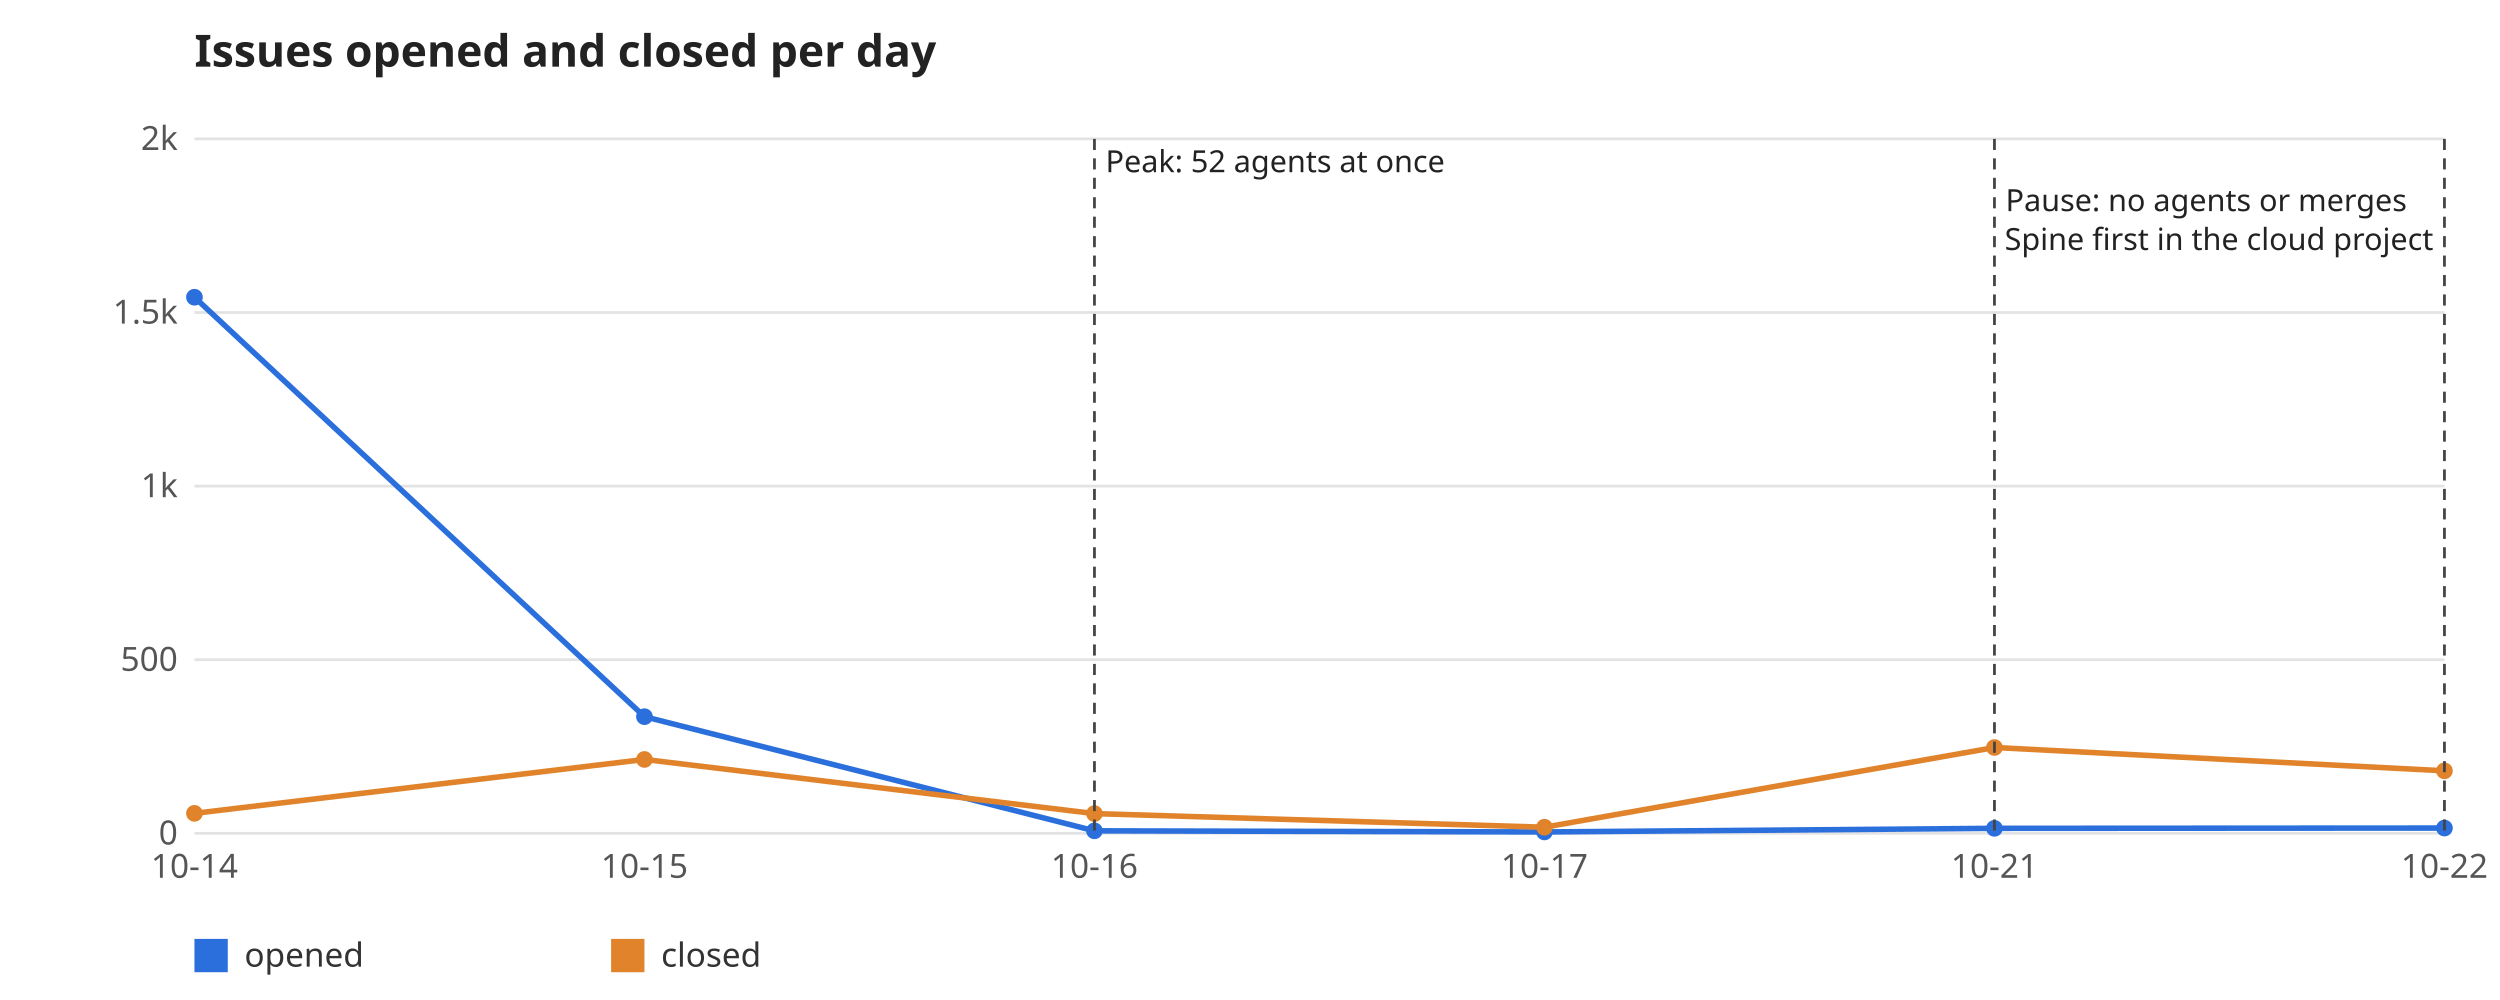
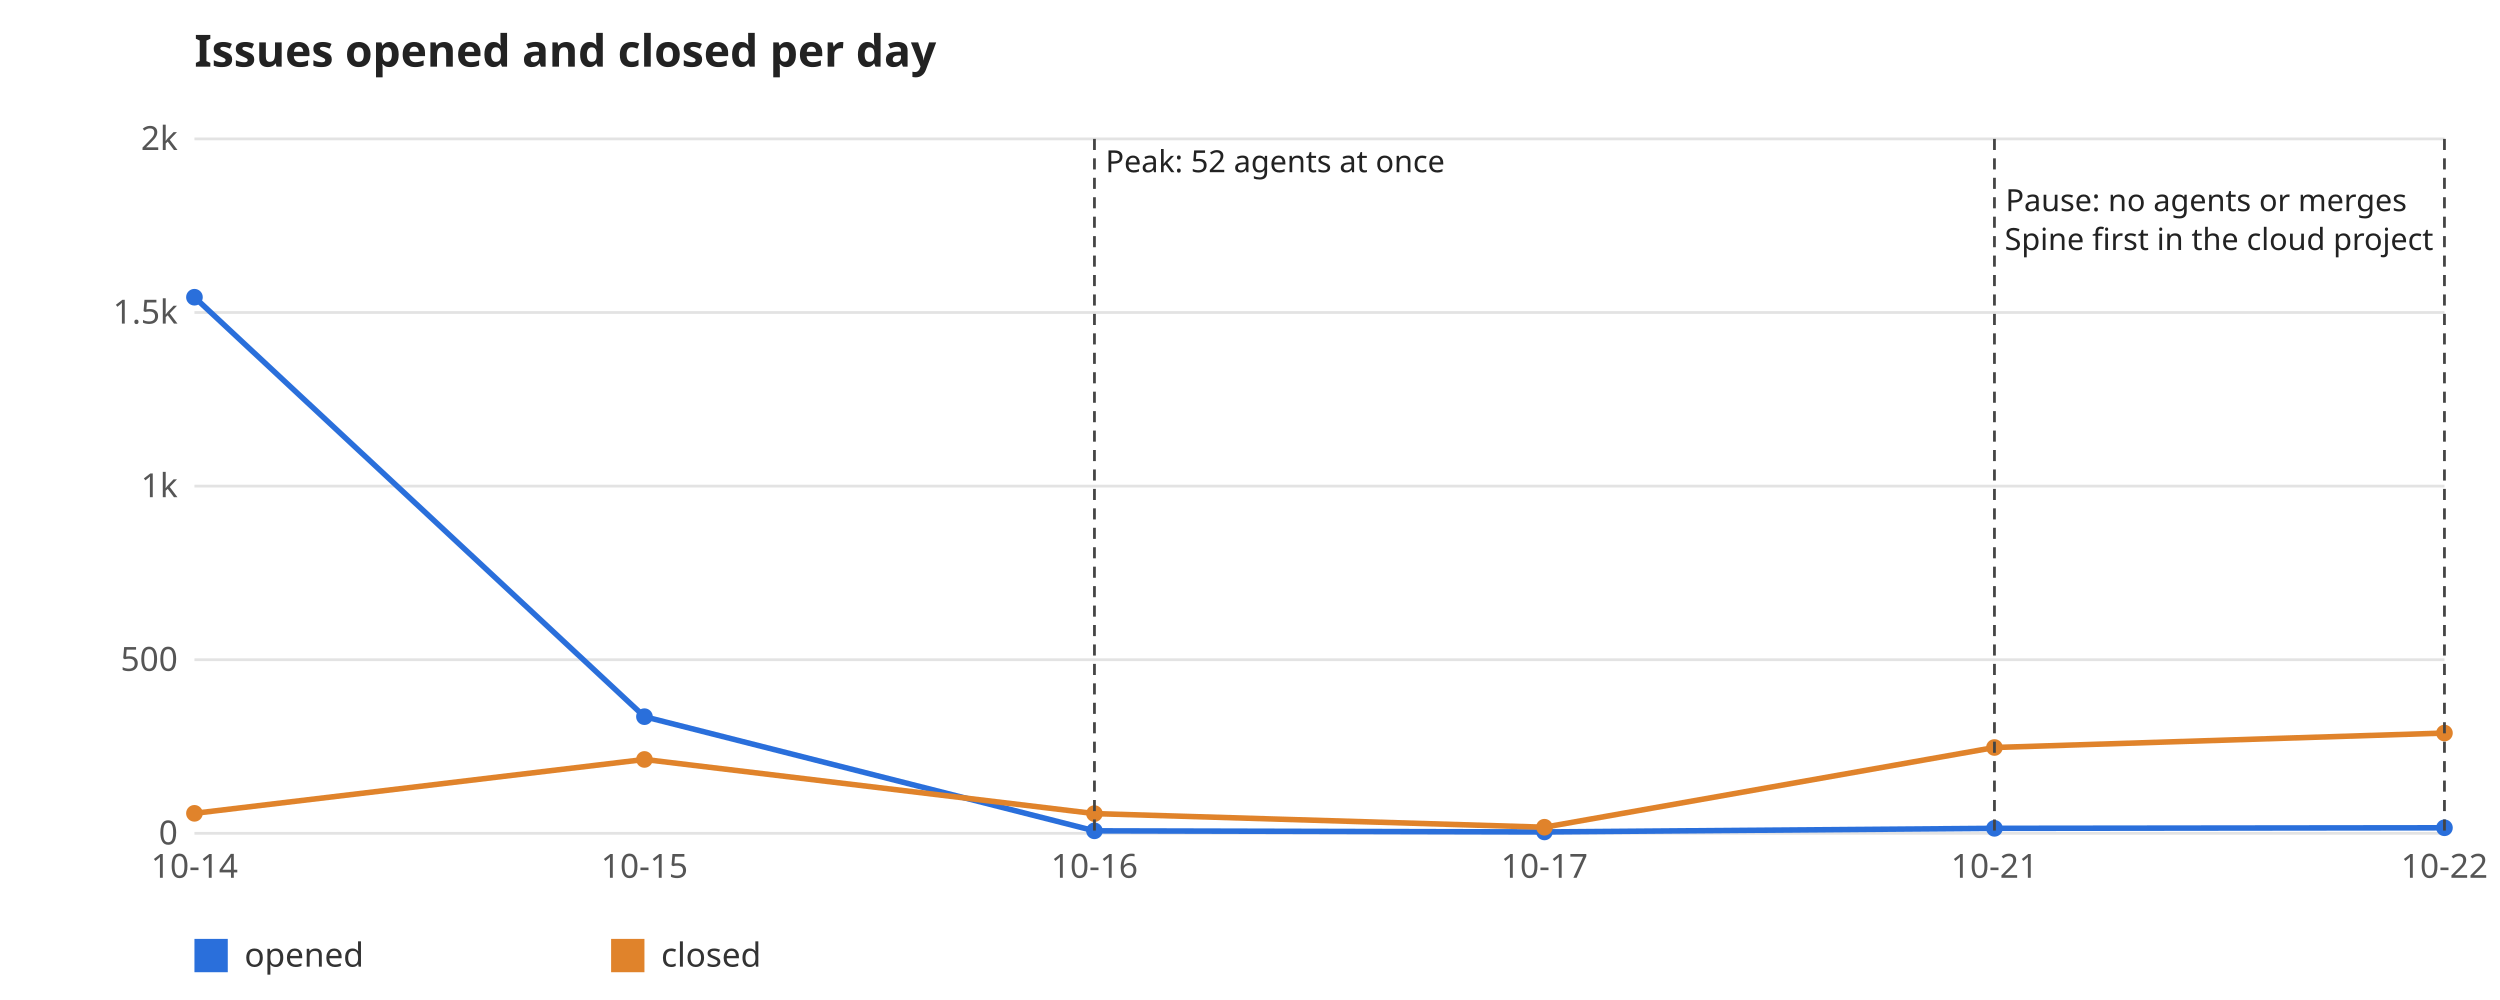
<svg xmlns="http://www.w3.org/2000/svg" viewBox="0 0 900 360" width="900" height="360" font-family="sans-serif" font-size="12">
  <rect width="900" height="360" fill="#fff" />
  <text x="70" y="24" font-size="16" font-weight="bold" fill="#222">Issues opened and closed per day</text>
  <line x1="70" x2="880" y1="300.0" y2="300.0" stroke="#e3e3e3" />
  <text x="64" y="304.0" text-anchor="end" fill="#555">0</text>
  <line x1="70" x2="880" y1="237.5" y2="237.5" stroke="#e3e3e3" />
  <text x="64" y="241.5" text-anchor="end" fill="#555">500</text>
  <line x1="70" x2="880" y1="175.0" y2="175.0" stroke="#e3e3e3" />
  <text x="64" y="179.0" text-anchor="end" fill="#555">1k</text>
  <line x1="70" x2="880" y1="112.5" y2="112.5" stroke="#e3e3e3" />
  <text x="64" y="116.5" text-anchor="end" fill="#555">1.5k</text>
  <line x1="70" x2="880" y1="50.0" y2="50.0" stroke="#e3e3e3" />
  <text x="64" y="54.0" text-anchor="end" fill="#555">2k</text>
  <text x="70.0" y="316" text-anchor="middle" fill="#555">10-14</text>
  <text x="232.0" y="316" text-anchor="middle" fill="#555">10-15</text>
  <text x="394.0" y="316" text-anchor="middle" fill="#555">10-16</text>
  <text x="556.0" y="316" text-anchor="middle" fill="#555">10-17</text>
  <text x="718.0" y="316" text-anchor="middle" fill="#555">10-21</text>
  <text x="880.0" y="316" text-anchor="middle" fill="#555">10-22</text>
-   <polyline points="70.0,107.0 232.0,258.0 394.0,299.1 556.0,299.5 718.0,298.2 880.0,298.1" fill="none" stroke="#2a6fdb" stroke-width="2" />
+   <polyline points="70.0,107.0 232.0,258.0 394.0,299.1 556.0,299.5 718.0,298.2 880.0,298.0" fill="none" stroke="#2a6fdb" stroke-width="2" />
  <circle cx="70.0" cy="107.0" r="3" fill="#2a6fdb" />
  <circle cx="232.0" cy="258.0" r="3" fill="#2a6fdb" />
  <circle cx="394.0" cy="299.1" r="3" fill="#2a6fdb" />
  <circle cx="556.0" cy="299.5" r="3" fill="#2a6fdb" />
  <circle cx="718.0" cy="298.2" r="3" fill="#2a6fdb" />
-   <circle cx="880.0" cy="298.1" r="3" fill="#2a6fdb" />
-   <polyline points="70.0,292.8 232.0,273.4 394.0,292.9 556.0,297.8 718.0,269.1 880.0,277.5" fill="none" stroke="#e0832b" stroke-width="2" />
+   <circle cx="880.0" cy="298.0" r="3" fill="#2a6fdb" />
+   <polyline points="70.0,292.8 232.0,273.4 394.0,292.9 556.0,297.8 718.0,269.1 880.0,263.9" fill="none" stroke="#e0832b" stroke-width="2" />
  <circle cx="70.0" cy="292.8" r="3" fill="#e0832b" />
  <circle cx="232.0" cy="273.4" r="3" fill="#e0832b" />
  <circle cx="394.0" cy="292.9" r="3" fill="#e0832b" />
  <circle cx="556.0" cy="297.8" r="3" fill="#e0832b" />
  <circle cx="718.0" cy="269.1" r="3" fill="#e0832b" />
-   <circle cx="880.0" cy="277.5" r="3" fill="#e0832b" />
+   <circle cx="880.0" cy="263.9" r="3" fill="#e0832b" />
  <line x1="394.0" x2="394.0" y1="50" y2="300" stroke="#444" stroke-dasharray="4 3" />
  <text x="398.0" y="62" text-anchor="start" font-size="11" fill="#222" stroke="#fff" stroke-width="3" paint-order="stroke">Peak: 52 agents at once</text>
  <line x1="718.0" x2="718.0" y1="50" y2="300" stroke="#444" stroke-dasharray="4 3" />
  <text x="722.0" y="76" text-anchor="start" font-size="11" fill="#222" stroke="#fff" stroke-width="3" paint-order="stroke">Pause: no agents or merges</text>
  <line x1="880.0" x2="880.0" y1="50" y2="300" stroke="#444" stroke-dasharray="4 3" />
  <text x="876.0" y="90" text-anchor="end" font-size="11" fill="#222" stroke="#fff" stroke-width="3" paint-order="stroke">Spine first in the cloud project</text>
  <rect x="70" y="338" width="12" height="12" fill="#2a6fdb" />
  <text x="88" y="348" fill="#333">opened</text>
  <rect x="220" y="338" width="12" height="12" fill="#e0832b" />
  <text x="238" y="348" fill="#333">closed</text>
</svg>
